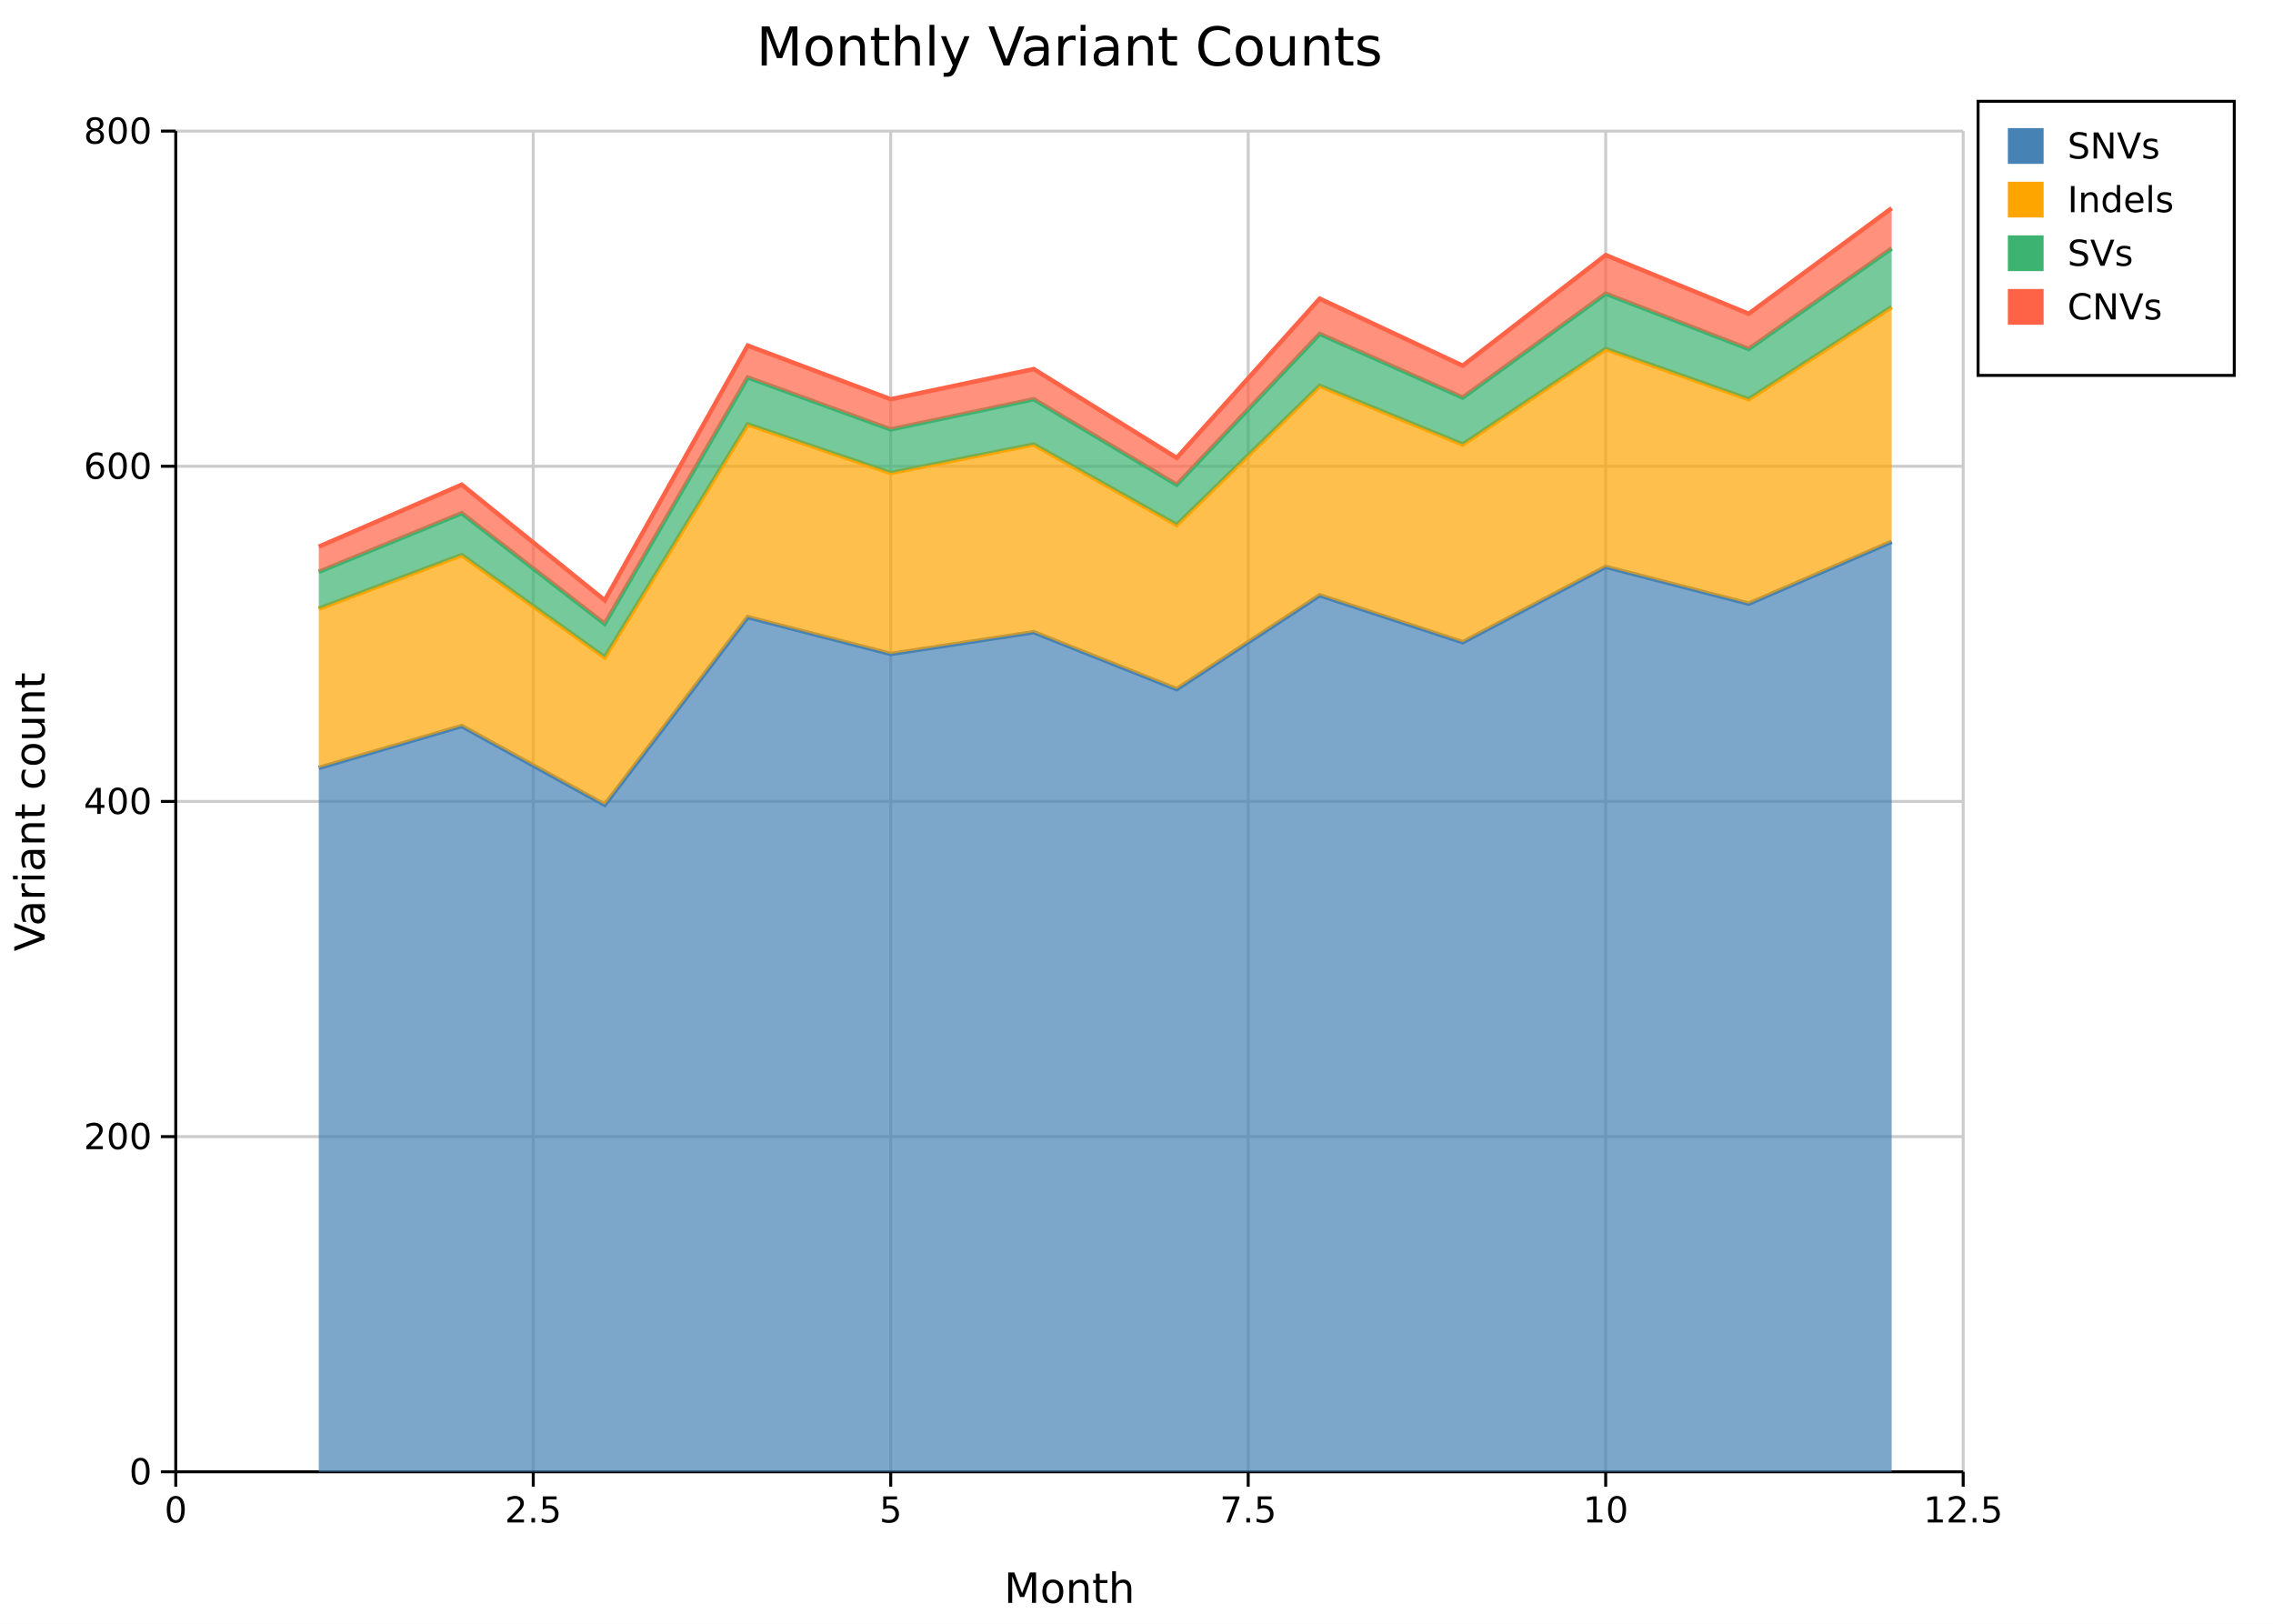
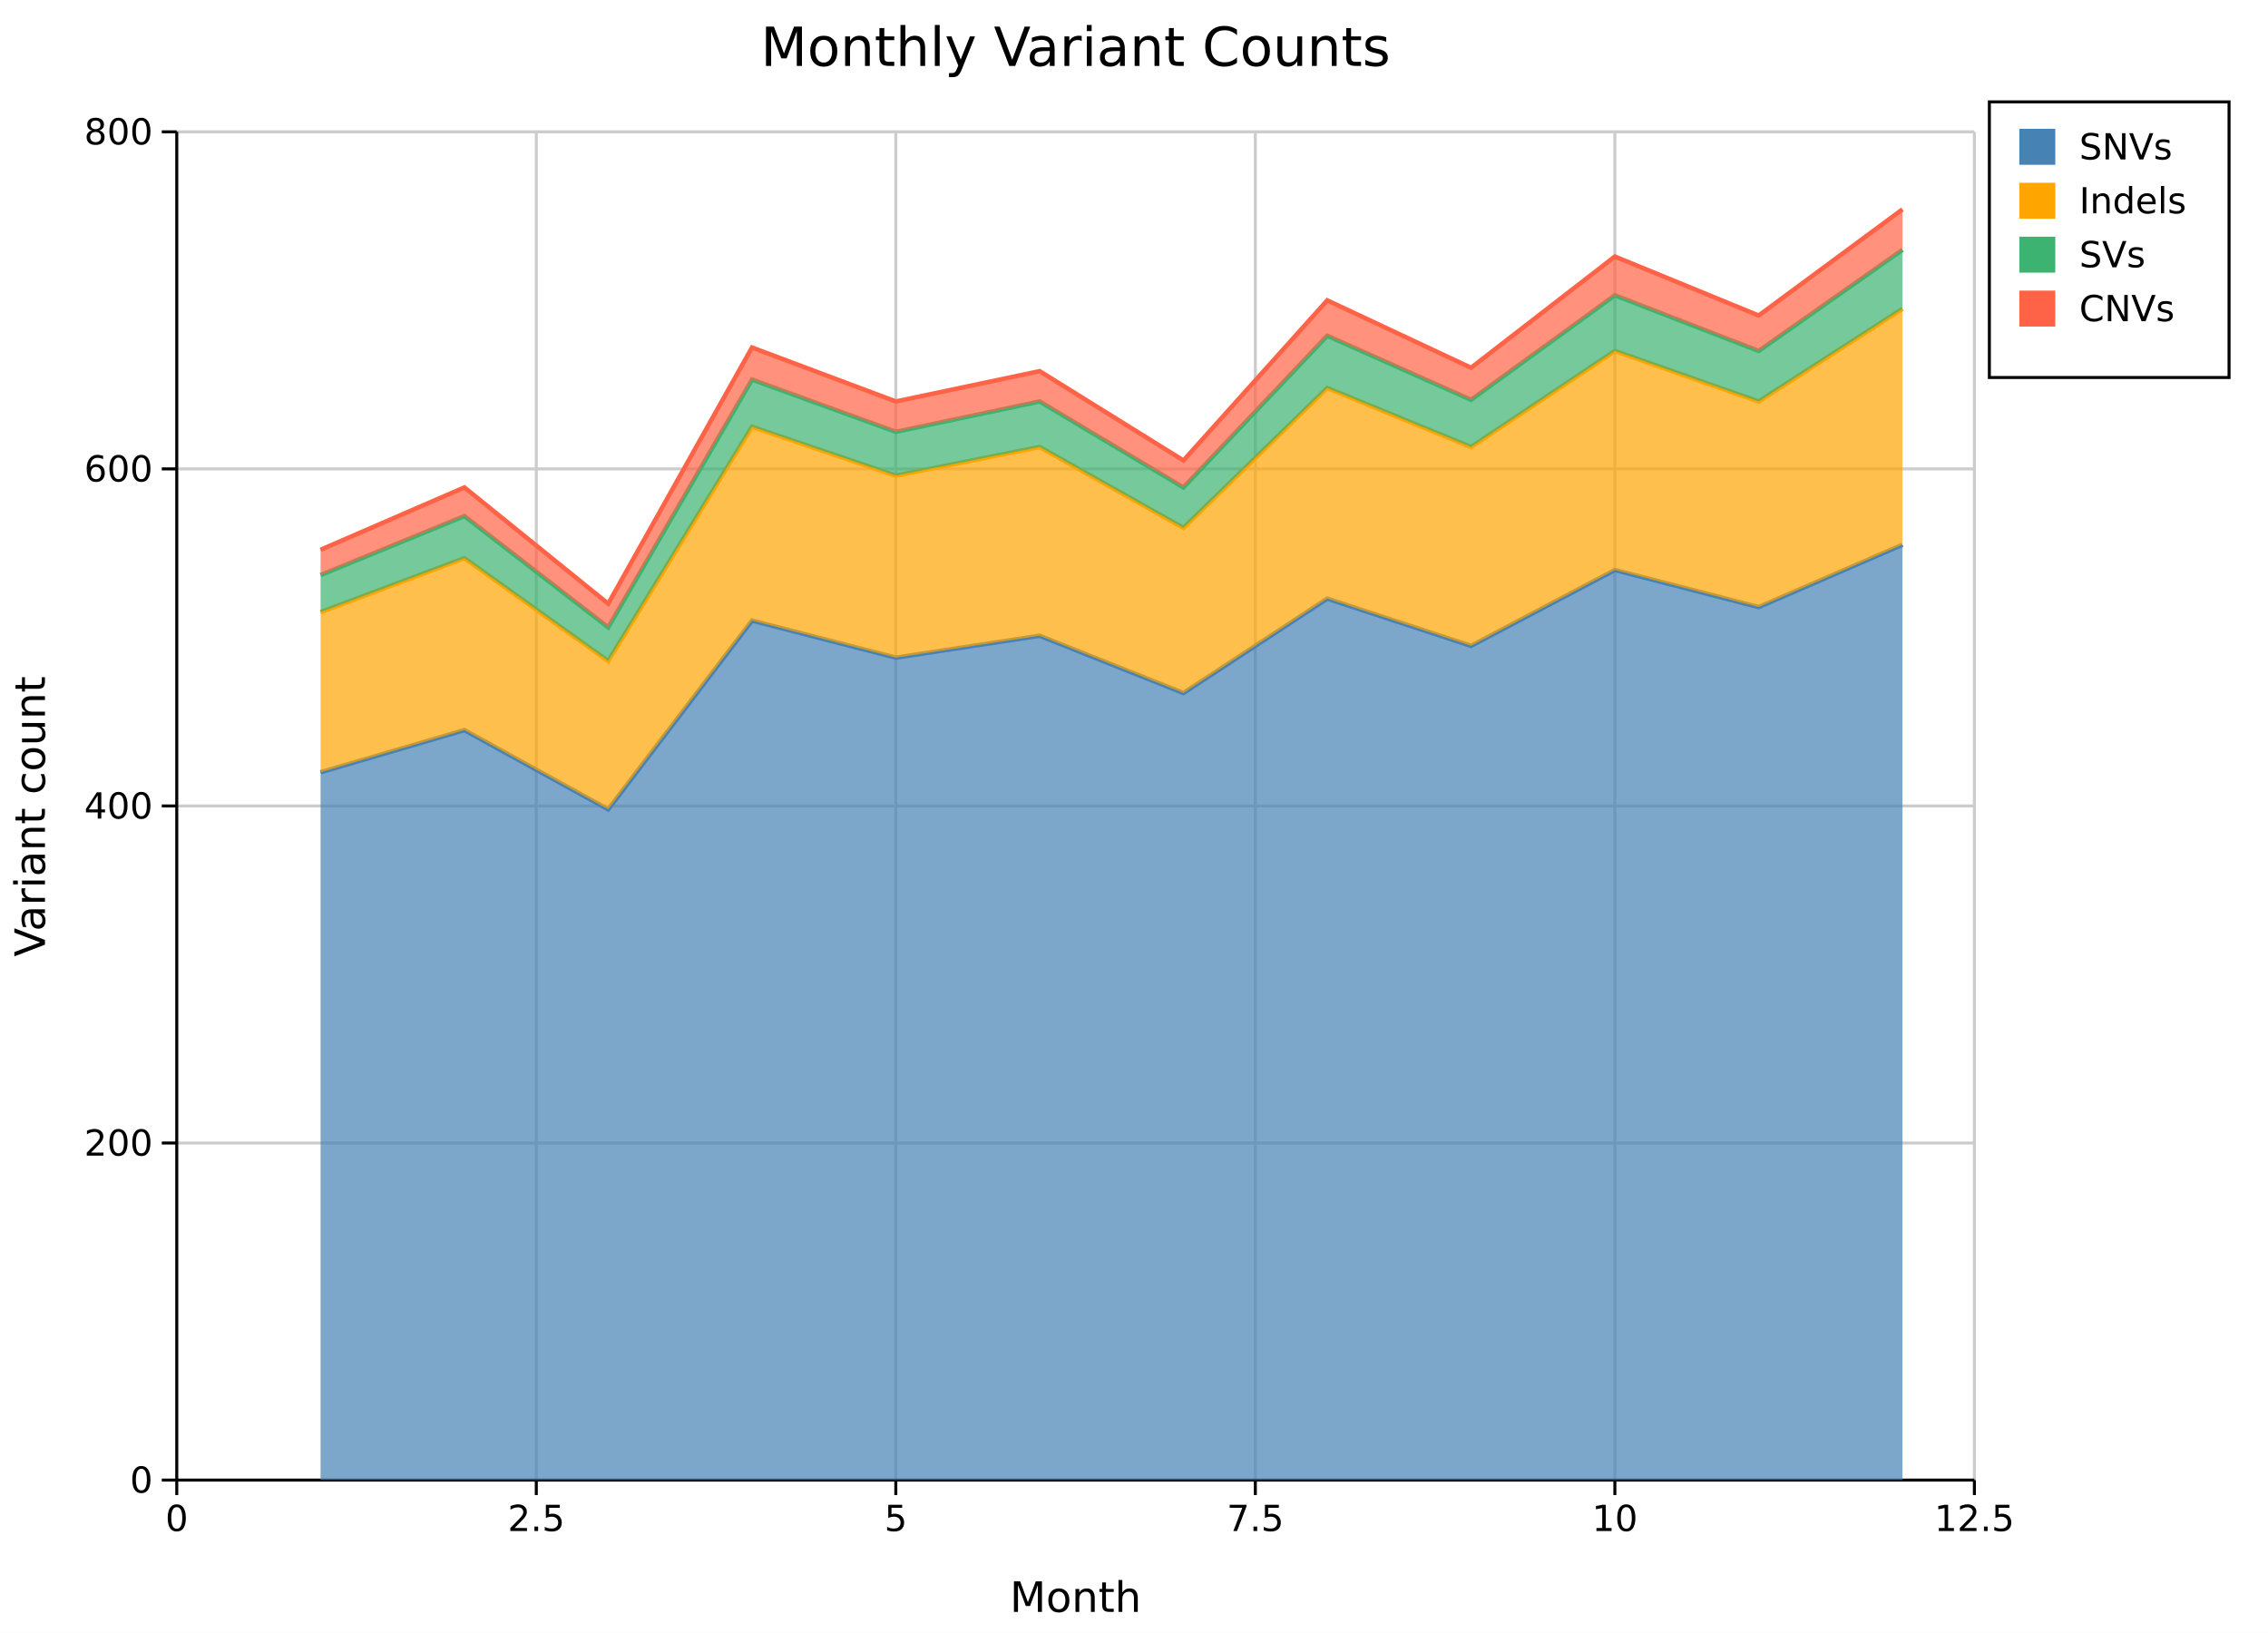
- <svg xmlns="http://www.w3.org/2000/svg" width="763" height="545" font-family="DejaVu Sans, Liberation Sans, Arial, sans-serif" fill="black">
+ <svg xmlns="http://www.w3.org/2000/svg" width="757" height="545" font-family="DejaVu Sans, Liberation Sans, Arial, sans-serif" fill="black">
  <rect width="100%" height="100%" fill="white" />
  <defs>
    <clipPath id="kuva-clip-1">
      <rect x="59" y="44" width="600" height="450" />
    </clipPath>
  </defs>
  <line x1="179" y1="44" x2="179" y2="494" stroke="#cccccc" stroke-width="1" />
  <line x1="299" y1="44" x2="299" y2="494" stroke="#cccccc" stroke-width="1" />
  <line x1="419" y1="44" x2="419" y2="494" stroke="#cccccc" stroke-width="1" />
  <line x1="539" y1="44" x2="539" y2="494" stroke="#cccccc" stroke-width="1" />
  <line x1="659" y1="44" x2="659" y2="494" stroke="#cccccc" stroke-width="1" />
  <line x1="59" y1="381.5" x2="659" y2="381.5" stroke="#cccccc" stroke-width="1" />
  <line x1="59" y1="269" x2="659" y2="269" stroke="#cccccc" stroke-width="1" />
  <line x1="59" y1="156.5" x2="659" y2="156.5" stroke="#cccccc" stroke-width="1" />
  <line x1="59" y1="44" x2="659" y2="44" stroke="#cccccc" stroke-width="1" />
  <line x1="59" y1="494" x2="659" y2="494" stroke="#000000" stroke-width="1" />
  <line x1="59" y1="44" x2="59" y2="494" stroke="#000000" stroke-width="1" />
  <line x1="59" y1="494" x2="59" y2="499" stroke="#000000" stroke-width="1" />
  <text x="59" y="511" font-size="12" text-anchor="middle">0</text>
  <line x1="179" y1="494" x2="179" y2="499" stroke="#000000" stroke-width="1" />
  <text x="179" y="511" font-size="12" text-anchor="middle">2.5</text>
  <line x1="299" y1="494" x2="299" y2="499" stroke="#000000" stroke-width="1" />
  <text x="299" y="511" font-size="12" text-anchor="middle">5</text>
  <line x1="419" y1="494" x2="419" y2="499" stroke="#000000" stroke-width="1" />
  <text x="419" y="511" font-size="12" text-anchor="middle">7.5</text>
  <line x1="539" y1="494" x2="539" y2="499" stroke="#000000" stroke-width="1" />
  <text x="539" y="511" font-size="12" text-anchor="middle">10</text>
  <line x1="659" y1="494" x2="659" y2="499" stroke="#000000" stroke-width="1" />
  <text x="659" y="511" font-size="12" text-anchor="middle">12.5</text>
  <line x1="54" y1="494" x2="59" y2="494" stroke="#000000" stroke-width="1" />
  <text x="51" y="498.2" font-size="12" text-anchor="end">0</text>
  <line x1="54" y1="381.5" x2="59" y2="381.5" stroke="#000000" stroke-width="1" />
  <text x="51" y="385.7" font-size="12" text-anchor="end">200</text>
  <line x1="54" y1="269" x2="59" y2="269" stroke="#000000" stroke-width="1" />
  <text x="51" y="273.2" font-size="12" text-anchor="end">400</text>
  <line x1="54" y1="156.5" x2="59" y2="156.5" stroke="#000000" stroke-width="1" />
  <text x="51" y="160.7" font-size="12" text-anchor="end">600</text>
  <line x1="54" y1="44" x2="59" y2="44" stroke="#000000" stroke-width="1" />
  <text x="51" y="48.2" font-size="12" text-anchor="end">800</text>
  <text x="359" y="538" font-size="14" text-anchor="middle">Month</text>
  <text x="15" y="272.5" font-size="14" text-anchor="middle" transform="rotate(-90,15,272.5)">Variant count</text>
  <text x="359" y="22" font-size="18" text-anchor="middle">Monthly Variant Counts</text>
  <g clip-path="url(#kuva-clip-1)">
    <path d="M 107.0 257.75 L 155.0 243.69 L 203.0 270.13 L 251.0 207.13 L 299.0 219.5 L 347.0 212.19 L 395.0 231.31 L 443.0 199.81 L 491.0 215.56 L 539.0 190.25 L 587.0 202.63 L 635.0 181.81 L 635.0 494.0 L 587.0 494.0 L 539.0 494.0 L 491.0 494.0 L 443.0 494.0 L 395.0 494.0 L 347.0 494.0 L 299.0 494.0 L 251.0 494.0 L 203.0 494.0 L 155.0 494.0 L 107.0 494.0 Z" stroke="none" stroke-width="0" fill="#4682b4" fill-opacity="0.7" />
    <path d="M 107.0 257.75 L 155.0 243.69 L 203.0 270.13 L 251.0 207.13 L 299.0 219.5 L 347.0 212.19 L 395.0 231.31 L 443.0 199.81 L 491.0 215.56 L 539.0 190.25 L 587.0 202.63 L 635.0 181.81 " stroke="#4682b4" stroke-width="1.5" fill="none" />
    <path d="M 107.0 204.31 L 155.0 186.31 L 203.0 220.63 L 251.0 142.44 L 299.0 158.75 L 347.0 149.19 L 395.0 176.19 L 443.0 129.5 L 491.0 149.19 L 539.0 117.13 L 587.0 134.0 L 635.0 103.06 L 635.0 181.81 L 587.0 202.63 L 539.0 190.25 L 491.0 215.56 L 443.0 199.81 L 395.0 231.31 L 347.0 212.19 L 299.0 219.5 L 251.0 207.13 L 203.0 270.13 L 155.0 243.69 L 107.0 257.75 Z" stroke="none" stroke-width="0" fill="#ffa500" fill-opacity="0.7" />
    <path d="M 107.0 204.31 L 155.0 186.31 L 203.0 220.63 L 251.0 142.44 L 299.0 158.75 L 347.0 149.19 L 395.0 176.19 L 443.0 129.5 L 491.0 149.19 L 539.0 117.13 L 587.0 134.0 L 635.0 103.06 " stroke="#ffa500" stroke-width="1.5" fill="none" />
    <path d="M 107.0 191.94 L 155.0 172.25 L 203.0 209.38 L 251.0 126.69 L 299.0 144.13 L 347.0 134.0 L 395.0 162.69 L 443.0 112.06 L 491.0 133.44 L 539.0 98.56 L 587.0 117.13 L 635.0 83.38 L 635.0 103.06 L 587.0 134.0 L 539.0 117.13 L 491.0 149.19 L 443.0 129.5 L 395.0 176.19 L 347.0 149.19 L 299.0 158.75 L 251.0 142.44 L 203.0 220.63 L 155.0 186.31 L 107.0 204.31 Z" stroke="none" stroke-width="0" fill="mediumseagreen" fill-opacity="0.7" />
    <path d="M 107.0 191.94 L 155.0 172.25 L 203.0 209.38 L 251.0 126.69 L 299.0 144.13 L 347.0 134.0 L 395.0 162.69 L 443.0 112.06 L 491.0 133.44 L 539.0 98.56 L 587.0 117.13 L 635.0 83.38 " stroke="mediumseagreen" stroke-width="1.5" fill="none" />
    <path d="M 107.0 183.5 L 155.0 162.69 L 203.0 201.5 L 251.0 116.0 L 299.0 134.0 L 347.0 123.88 L 395.0 153.69 L 443.0 100.25 L 491.0 122.75 L 539.0 85.63 L 587.0 105.31 L 635.0 69.88 L 635.0 83.38 L 587.0 117.13 L 539.0 98.56 L 491.0 133.44 L 443.0 112.06 L 395.0 162.69 L 347.0 134.0 L 299.0 144.13 L 251.0 126.69 L 203.0 209.38 L 155.0 172.25 L 107.0 191.94 Z" stroke="none" stroke-width="0" fill="#ff6347" fill-opacity="0.7" />
    <path d="M 107.0 183.5 L 155.0 162.69 L 203.0 201.5 L 251.0 116.0 L 299.0 134.0 L 347.0 123.88 L 395.0 153.69 L 443.0 100.25 L 491.0 122.75 L 539.0 85.63 L 587.0 105.31 L 635.0 69.88 " stroke="#ff6347" stroke-width="1.5" fill="none" />
  </g>
-   <rect x="664" y="34" width="86" height="92" fill="#ffffff" />
-   <rect x="664" y="34" width="86" height="92" fill="none" stroke="#000000" stroke-width="1" />
+   <rect x="664" y="34" width="80" height="92" fill="#ffffff" />
+   <rect x="664" y="34" width="80" height="92" fill="none" stroke="#000000" stroke-width="1" />
  <text x="694" y="53.2" font-size="12" text-anchor="start">SNVs</text>
  <rect x="674" y="43" width="12" height="12" fill="#4682b4" />
  <text x="694" y="71.2" font-size="12" text-anchor="start">Indels</text>
  <rect x="674" y="61" width="12" height="12" fill="#ffa500" />
  <text x="694" y="89.2" font-size="12" text-anchor="start">SVs</text>
  <rect x="674" y="79" width="12" height="12" fill="mediumseagreen" />
  <text x="694" y="107.2" font-size="12" text-anchor="start">CNVs</text>
  <rect x="674" y="97" width="12" height="12" fill="#ff6347" />
</svg>
